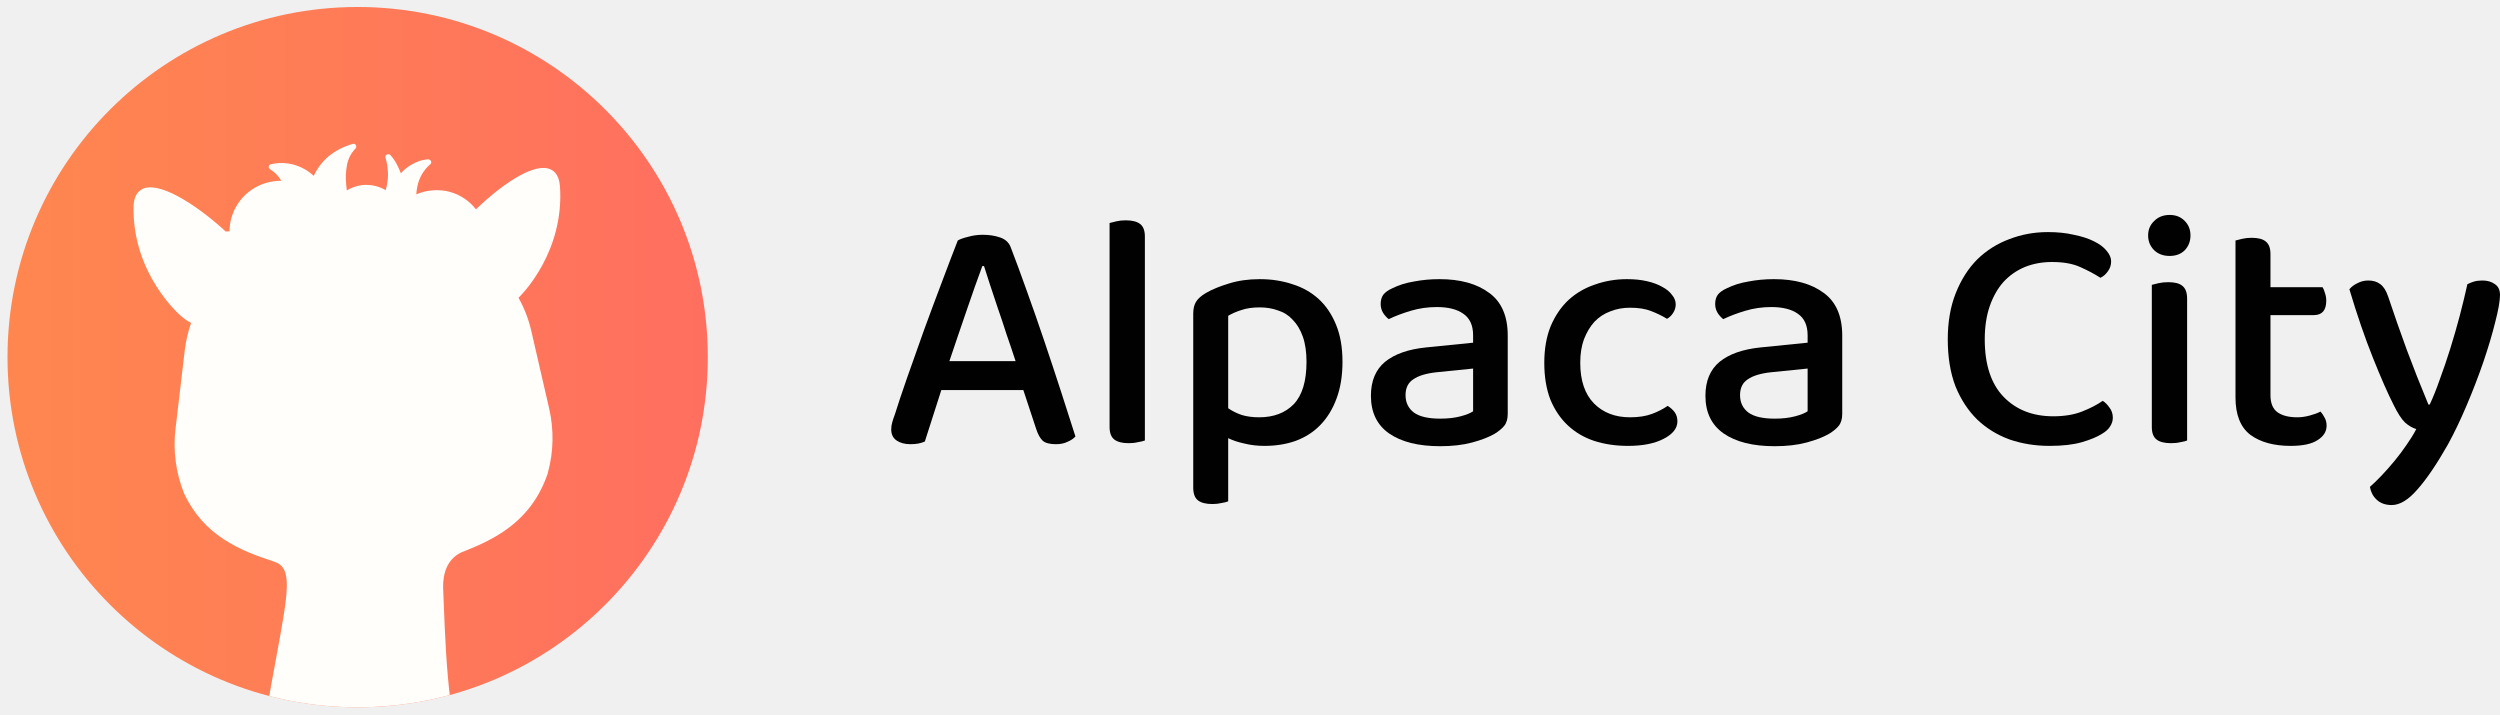
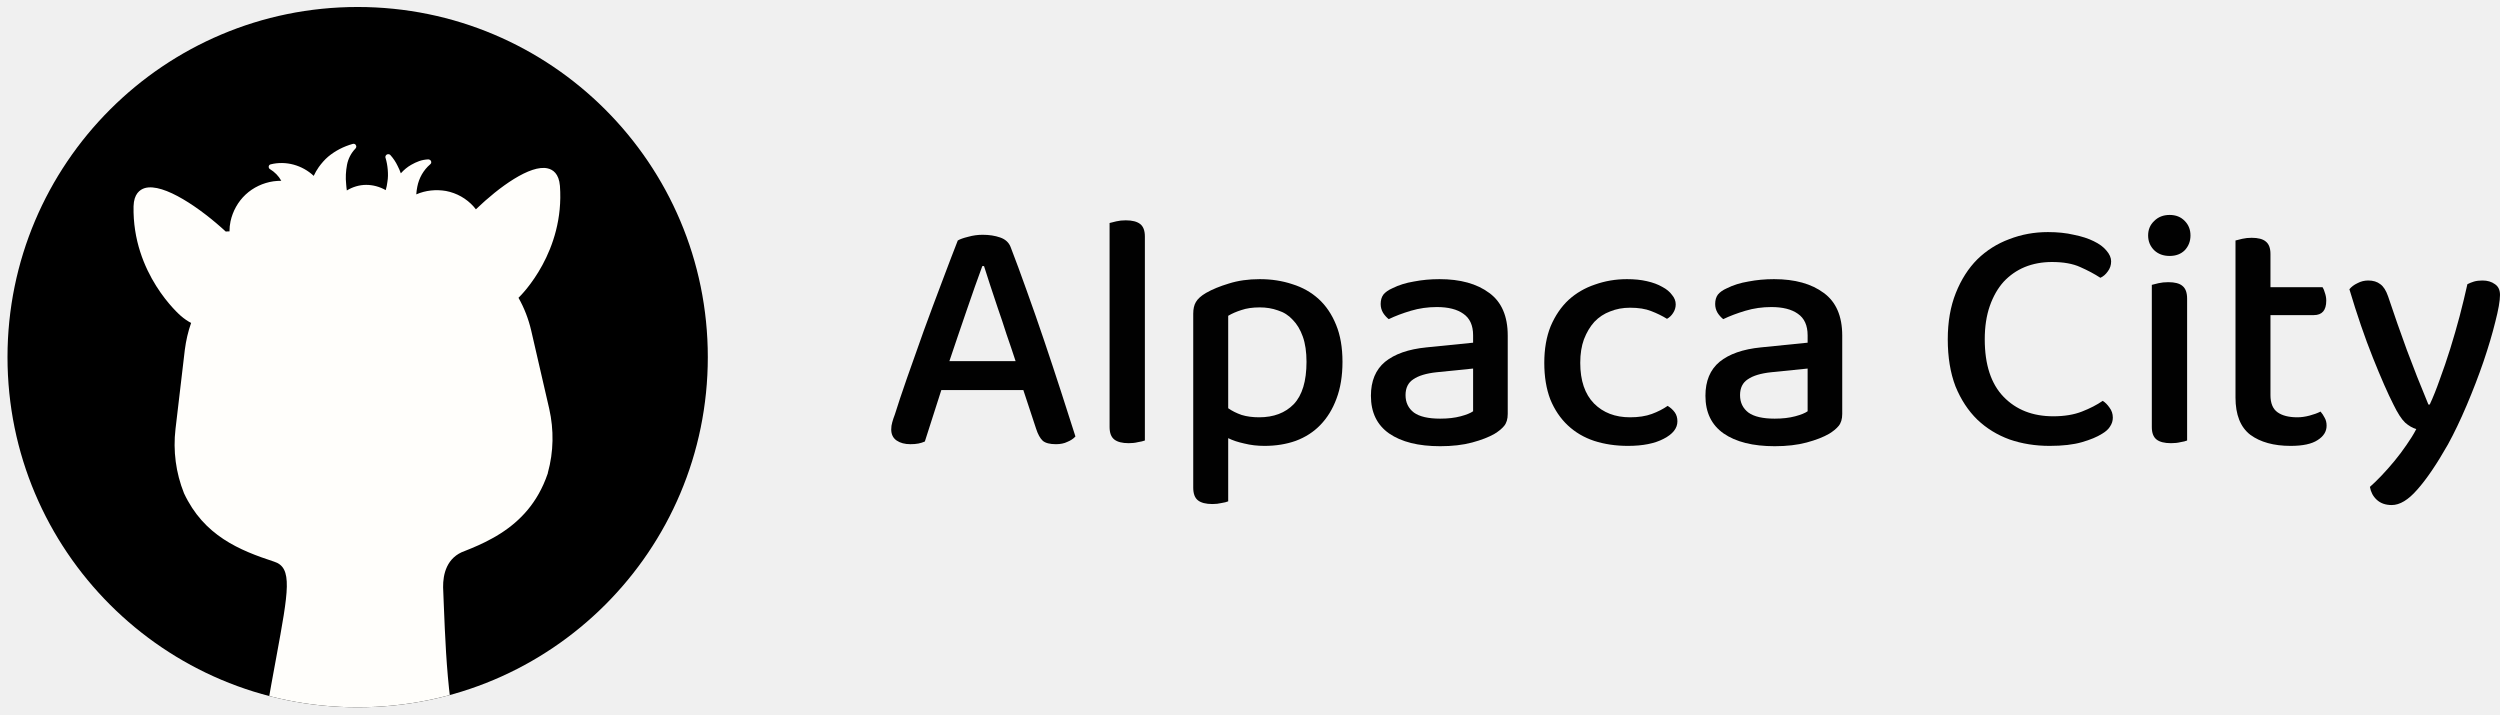
<svg xmlns="http://www.w3.org/2000/svg" width="161" height="46" viewBox="0 0 161 46" fill="none">
  <path d="M65.903 25.121H60.621L59.56 28.433C59.43 28.491 59.293 28.534 59.148 28.563C59.004 28.592 58.831 28.606 58.629 28.606C58.268 28.606 57.972 28.527 57.741 28.368C57.511 28.209 57.395 27.971 57.395 27.654C57.395 27.495 57.417 27.343 57.46 27.199C57.503 27.04 57.561 26.867 57.633 26.68C57.821 26.073 58.081 25.294 58.413 24.342C58.759 23.375 59.12 22.357 59.495 21.289C59.885 20.221 60.274 19.175 60.664 18.15C61.053 17.111 61.393 16.224 61.681 15.488C61.826 15.401 62.049 15.322 62.352 15.249C62.656 15.163 62.966 15.12 63.283 15.12C63.702 15.12 64.077 15.177 64.409 15.293C64.741 15.408 64.965 15.61 65.08 15.899C65.398 16.721 65.744 17.66 66.119 18.713C66.494 19.752 66.87 20.827 67.245 21.939C67.62 23.05 67.981 24.14 68.327 25.207C68.674 26.276 68.984 27.242 69.258 28.108C69.128 28.253 68.955 28.368 68.739 28.455C68.537 28.556 68.291 28.606 68.003 28.606C67.613 28.606 67.332 28.534 67.158 28.39C66.985 28.231 66.841 27.971 66.725 27.61L65.903 25.121ZM63.262 17.133C63.117 17.523 62.959 17.963 62.785 18.453C62.612 18.944 62.432 19.464 62.244 20.012C62.057 20.546 61.869 21.094 61.681 21.657C61.494 22.206 61.313 22.74 61.14 23.259H65.405C65.217 22.682 65.022 22.105 64.82 21.527C64.633 20.936 64.445 20.373 64.257 19.839C64.084 19.305 63.918 18.807 63.76 18.345C63.601 17.869 63.471 17.465 63.37 17.133H63.262Z" fill="#010101" />
  <path d="M72.691 28.541C72.272 28.541 71.962 28.462 71.76 28.303C71.558 28.144 71.457 27.878 71.457 27.502V14.362C71.558 14.333 71.702 14.297 71.89 14.254C72.077 14.21 72.279 14.189 72.496 14.189C72.914 14.189 73.225 14.268 73.427 14.427C73.629 14.585 73.73 14.852 73.73 15.228V28.368C73.614 28.411 73.463 28.448 73.275 28.476C73.102 28.52 72.907 28.541 72.691 28.541Z" fill="#010101" />
  <path d="M81.433 28.715C80.972 28.715 80.539 28.664 80.135 28.563C79.731 28.476 79.384 28.361 79.096 28.217V32.286C78.995 32.33 78.85 32.366 78.663 32.395C78.489 32.438 78.294 32.46 78.078 32.46C77.659 32.46 77.349 32.38 77.147 32.221C76.945 32.063 76.844 31.788 76.844 31.399V20.207C76.844 19.889 76.902 19.637 77.017 19.449C77.133 19.247 77.349 19.052 77.667 18.865C78.071 18.634 78.561 18.432 79.139 18.259C79.731 18.071 80.394 17.977 81.13 17.977C81.881 17.977 82.581 18.085 83.23 18.302C83.88 18.504 84.443 18.821 84.919 19.254C85.395 19.687 85.77 20.243 86.045 20.921C86.319 21.585 86.456 22.379 86.456 23.302C86.456 24.212 86.326 25.006 86.066 25.684C85.821 26.348 85.475 26.91 85.027 27.372C84.594 27.82 84.067 28.159 83.447 28.39C82.841 28.606 82.169 28.715 81.433 28.715ZM81.087 26.874C82.025 26.874 82.769 26.593 83.317 26.03C83.865 25.453 84.139 24.544 84.139 23.302C84.139 22.668 84.06 22.126 83.901 21.679C83.743 21.232 83.526 20.871 83.252 20.596C82.992 20.308 82.675 20.106 82.299 19.99C81.939 19.86 81.549 19.796 81.13 19.796C80.669 19.796 80.272 19.853 79.94 19.969C79.622 20.07 79.341 20.192 79.096 20.337V26.29C79.341 26.463 79.629 26.607 79.961 26.723C80.293 26.824 80.669 26.874 81.087 26.874Z" fill="#010101" />
  <path d="M92.747 26.961C93.252 26.961 93.692 26.91 94.067 26.809C94.442 26.709 94.709 26.6 94.868 26.485V23.735L92.508 23.974C91.845 24.046 91.347 24.197 91.015 24.428C90.683 24.645 90.517 24.984 90.517 25.446C90.517 25.922 90.697 26.297 91.058 26.571C91.419 26.831 91.982 26.961 92.747 26.961ZM92.703 17.977C94.046 17.977 95.114 18.273 95.907 18.865C96.701 19.442 97.098 20.358 97.098 21.614V26.658C97.098 26.99 97.019 27.25 96.86 27.437C96.716 27.61 96.513 27.776 96.254 27.935C95.878 28.152 95.395 28.339 94.803 28.498C94.212 28.657 93.526 28.736 92.747 28.736C91.347 28.736 90.25 28.462 89.456 27.913C88.677 27.365 88.287 26.557 88.287 25.489C88.287 24.536 88.59 23.808 89.196 23.302C89.817 22.797 90.704 22.487 91.859 22.372L94.868 22.069V21.592C94.868 20.957 94.659 20.495 94.24 20.207C93.836 19.918 93.266 19.774 92.53 19.774C91.953 19.774 91.397 19.853 90.863 20.012C90.329 20.171 89.853 20.351 89.434 20.553C89.29 20.438 89.168 20.301 89.067 20.142C88.966 19.969 88.915 19.781 88.915 19.579C88.915 19.334 88.973 19.132 89.088 18.973C89.218 18.814 89.413 18.677 89.673 18.562C90.077 18.36 90.539 18.215 91.058 18.129C91.578 18.028 92.126 17.977 92.703 17.977Z" fill="#010101" />
  <path d="M104.972 19.817C104.51 19.817 104.085 19.896 103.695 20.055C103.305 20.2 102.966 20.423 102.678 20.726C102.403 21.029 102.18 21.405 102.006 21.852C101.848 22.285 101.768 22.79 101.768 23.367C101.768 24.508 102.064 25.381 102.656 25.987C103.248 26.579 104.02 26.874 104.972 26.874C105.521 26.874 105.99 26.802 106.379 26.658C106.769 26.514 107.108 26.34 107.397 26.138C107.584 26.254 107.736 26.391 107.851 26.55C107.967 26.709 108.025 26.903 108.025 27.134C108.025 27.582 107.729 27.957 107.137 28.26C106.56 28.563 105.795 28.715 104.842 28.715C104.049 28.715 103.32 28.606 102.656 28.39C102.006 28.173 101.444 27.841 100.967 27.394C100.491 26.947 100.116 26.391 99.842 25.727C99.582 25.049 99.452 24.262 99.452 23.367C99.452 22.473 99.589 21.686 99.863 21.008C100.152 20.329 100.534 19.767 101.011 19.319C101.501 18.872 102.071 18.54 102.721 18.323C103.37 18.093 104.056 17.977 104.777 17.977C105.254 17.977 105.679 18.02 106.055 18.107C106.444 18.194 106.776 18.316 107.05 18.475C107.325 18.619 107.534 18.793 107.678 18.994C107.837 19.182 107.916 19.384 107.916 19.601C107.916 19.803 107.859 19.99 107.743 20.163C107.642 20.322 107.512 20.445 107.354 20.532C107.05 20.344 106.711 20.178 106.336 20.034C105.975 19.889 105.521 19.817 104.972 19.817Z" fill="#010101" />
  <path d="M114.289 26.961C114.794 26.961 115.234 26.91 115.61 26.809C115.985 26.709 116.252 26.6 116.411 26.485V23.735L114.051 23.974C113.387 24.046 112.889 24.197 112.557 24.428C112.225 24.645 112.059 24.984 112.059 25.446C112.059 25.922 112.24 26.297 112.6 26.571C112.961 26.831 113.524 26.961 114.289 26.961ZM114.246 17.977C115.588 17.977 116.656 18.273 117.45 18.865C118.243 19.442 118.64 20.358 118.64 21.614V26.658C118.64 26.99 118.561 27.25 118.402 27.437C118.258 27.61 118.056 27.776 117.796 27.935C117.421 28.152 116.937 28.339 116.346 28.498C115.754 28.657 115.068 28.736 114.289 28.736C112.889 28.736 111.792 28.462 110.999 27.913C110.219 27.365 109.83 26.557 109.83 25.489C109.83 24.536 110.133 23.808 110.739 23.302C111.359 22.797 112.247 22.487 113.401 22.372L116.411 22.069V21.592C116.411 20.957 116.201 20.495 115.783 20.207C115.379 19.918 114.809 19.774 114.073 19.774C113.495 19.774 112.94 19.853 112.406 20.012C111.872 20.171 111.395 20.351 110.977 20.553C110.833 20.438 110.71 20.301 110.609 20.142C110.508 19.969 110.457 19.781 110.457 19.579C110.457 19.334 110.515 19.132 110.631 18.973C110.76 18.814 110.955 18.677 111.215 18.562C111.619 18.36 112.081 18.215 112.6 18.129C113.12 18.028 113.668 17.977 114.246 17.977Z" fill="#010101" />
  <path d="M135.957 16.83C135.957 17.075 135.885 17.291 135.741 17.479C135.611 17.667 135.452 17.804 135.265 17.89C134.889 17.645 134.456 17.414 133.966 17.198C133.49 16.981 132.883 16.873 132.147 16.873C131.512 16.873 130.928 16.981 130.394 17.198C129.874 17.414 129.42 17.732 129.03 18.15C128.655 18.569 128.359 19.088 128.142 19.709C127.926 20.329 127.818 21.044 127.818 21.852C127.818 23.483 128.222 24.717 129.03 25.554C129.838 26.391 130.906 26.809 132.234 26.809C132.941 26.809 133.554 26.709 134.074 26.506C134.594 26.304 135.041 26.073 135.416 25.814C135.575 25.915 135.719 26.059 135.849 26.247C135.993 26.434 136.066 26.651 136.066 26.896C136.066 27.098 136.008 27.286 135.892 27.459C135.791 27.632 135.618 27.791 135.373 27.935C135.055 28.137 134.622 28.318 134.074 28.476C133.526 28.635 132.833 28.715 131.996 28.715C131.072 28.715 130.213 28.577 129.42 28.303C128.626 28.015 127.933 27.589 127.341 27.026C126.75 26.449 126.281 25.734 125.934 24.883C125.602 24.017 125.436 23.007 125.436 21.852C125.436 20.726 125.61 19.731 125.956 18.865C126.302 17.999 126.764 17.277 127.341 16.7C127.933 16.122 128.619 15.69 129.398 15.401C130.177 15.098 131.007 14.946 131.888 14.946C132.508 14.946 133.064 15.004 133.554 15.12C134.06 15.22 134.485 15.358 134.832 15.531C135.193 15.704 135.467 15.906 135.654 16.137C135.856 16.368 135.957 16.599 135.957 16.83Z" fill="#010101" />
  <path d="M140.85 28.368C140.749 28.411 140.605 28.448 140.417 28.476C140.244 28.52 140.042 28.541 139.811 28.541C139.392 28.541 139.082 28.462 138.88 28.303C138.678 28.144 138.577 27.878 138.577 27.502V18.345C138.692 18.316 138.837 18.28 139.01 18.237C139.198 18.194 139.407 18.172 139.638 18.172C140.056 18.172 140.359 18.251 140.547 18.41C140.749 18.569 140.85 18.843 140.85 19.233V28.368ZM138.339 15.163C138.339 14.788 138.469 14.477 138.729 14.232C138.988 13.972 139.32 13.842 139.724 13.842C140.128 13.842 140.453 13.972 140.699 14.232C140.944 14.477 141.067 14.788 141.067 15.163C141.067 15.538 140.944 15.856 140.699 16.115C140.453 16.361 140.128 16.483 139.724 16.483C139.32 16.483 138.988 16.361 138.729 16.115C138.469 15.856 138.339 15.538 138.339 15.163Z" fill="#010101" />
  <path d="M146.218 25.446C146.218 25.965 146.369 26.333 146.672 26.55C146.975 26.766 147.401 26.874 147.95 26.874C148.195 26.874 148.455 26.838 148.729 26.766C149.003 26.694 149.241 26.607 149.443 26.506C149.544 26.622 149.631 26.752 149.703 26.896C149.79 27.04 149.833 27.214 149.833 27.416C149.833 27.791 149.638 28.101 149.248 28.346C148.873 28.592 148.296 28.715 147.517 28.715C146.434 28.715 145.568 28.476 144.919 28C144.284 27.509 143.966 26.709 143.966 25.597V15.488C144.067 15.459 144.212 15.423 144.399 15.379C144.587 15.336 144.789 15.314 145.005 15.314C145.424 15.314 145.727 15.394 145.915 15.553C146.117 15.711 146.218 15.978 146.218 16.354V18.497H149.573C149.631 18.583 149.681 18.706 149.725 18.865C149.782 19.023 149.811 19.189 149.811 19.363C149.811 19.983 149.544 20.293 149.01 20.293H146.218V25.446Z" fill="#010101" />
  <path d="M154.137 26.052C153.777 25.345 153.336 24.342 152.817 23.043C152.297 21.744 151.792 20.272 151.301 18.627C151.431 18.468 151.605 18.338 151.821 18.237C152.038 18.121 152.268 18.064 152.514 18.064C152.831 18.064 153.091 18.143 153.293 18.302C153.495 18.446 153.661 18.706 153.791 19.081C154.181 20.25 154.585 21.405 155.003 22.545C155.422 23.671 155.884 24.84 156.389 26.052H156.475C156.692 25.59 156.908 25.049 157.125 24.428C157.356 23.808 157.579 23.151 157.796 22.458C158.012 21.765 158.214 21.066 158.402 20.358C158.59 19.637 158.756 18.951 158.9 18.302C159.044 18.23 159.189 18.172 159.333 18.129C159.492 18.085 159.672 18.064 159.874 18.064C160.192 18.064 160.459 18.143 160.675 18.302C160.892 18.446 161 18.677 161 18.994C161 19.37 160.899 19.947 160.697 20.726C160.509 21.491 160.257 22.343 159.939 23.281C159.622 24.204 159.261 25.143 158.857 26.095C158.453 27.048 158.048 27.892 157.644 28.628C156.923 29.898 156.266 30.865 155.674 31.529C155.097 32.193 154.549 32.525 154.029 32.525C153.625 32.525 153.3 32.409 153.055 32.178C152.824 31.962 152.68 31.688 152.622 31.356C152.853 31.154 153.105 30.908 153.38 30.619C153.654 30.331 153.928 30.021 154.202 29.689C154.477 29.357 154.736 29.01 154.982 28.65C155.227 28.303 155.436 27.964 155.609 27.632C155.364 27.56 155.126 27.423 154.895 27.221C154.664 27.004 154.412 26.615 154.137 26.052Z" fill="#010101" />
  <g clipPath="url(#clip0)">
    <path d="M23.033 45.55C35.487 45.55 45.583 35.454 45.583 23C45.583 10.546 35.487 0.45 23.033 0.45C10.579 0.45 0.483 10.546 0.483 23C0.483 35.454 10.579 45.55 23.033 45.55Z" fill="url(#paint0_linear)" />
    <mask id="mask0" mask-type="alpha" maskUnits="userSpaceOnUse" x="0" y="0" width="46" height="46">
      <path d="M23.033 45.55C35.487 45.55 45.583 35.454 45.583 23C45.583 10.546 35.487 0.45 23.033 0.45C10.579 0.45 0.483 10.546 0.483 23C0.483 35.454 10.579 45.55 23.033 45.55Z" fill="#E5E5E5" />
    </mask>
    <g mask="url(#mask0)">
      <path d="M44.917 54.586C44.917 54.575 44.917 54.575 44.917 54.586C44.917 54.575 44.917 54.575 44.917 54.586C44.01 52.519 41.877 51.163 38.772 50.65C36.256 50.234 33.162 50.431 30.483 51.163C28.919 47.238 28.744 43.017 28.58 38.938C28.569 38.566 28.547 38.194 28.536 37.822C28.525 36.98 28.766 35.887 29.936 35.482C30.515 35.253 31.106 35.001 31.674 34.684C31.86 34.586 32.046 34.476 32.232 34.356C33.501 33.547 34.627 32.377 35.261 30.529C35.272 30.518 35.272 30.507 35.272 30.496L35.283 30.452V30.441C35.655 29.096 35.677 27.685 35.371 26.329L34.212 21.299C34.037 20.544 33.763 19.834 33.391 19.178C33.632 18.948 36.366 16.192 36.06 11.971C35.994 11.173 35.6 10.921 35.272 10.845C34.157 10.582 32.145 12.037 30.647 13.48C30.603 13.426 30.548 13.36 30.504 13.305C30.034 12.78 29.411 12.431 28.722 12.299C28.077 12.19 27.41 12.255 26.808 12.518C26.819 12.354 26.841 12.19 26.874 12.026C26.929 11.742 27.027 11.479 27.169 11.228C27.311 10.987 27.486 10.768 27.705 10.582C27.727 10.561 27.749 10.539 27.76 10.517C27.771 10.495 27.771 10.462 27.771 10.429C27.771 10.408 27.76 10.386 27.749 10.364C27.738 10.342 27.727 10.32 27.705 10.309C27.683 10.298 27.661 10.276 27.639 10.276C27.617 10.265 27.596 10.265 27.563 10.265C27.366 10.276 27.18 10.309 26.994 10.375C26.819 10.44 26.644 10.517 26.48 10.615C26.229 10.757 26.01 10.943 25.813 11.162C25.759 10.998 25.682 10.834 25.605 10.681C25.485 10.429 25.332 10.2 25.146 9.992C25.124 9.959 25.091 9.948 25.059 9.937C25.026 9.926 24.982 9.926 24.949 9.937C24.905 9.948 24.862 9.981 24.84 10.025C24.818 10.068 24.807 10.123 24.829 10.167C24.905 10.418 24.949 10.67 24.971 10.932C24.993 11.195 24.993 11.457 24.949 11.709C24.927 11.884 24.895 12.07 24.84 12.245C24.457 12.026 24.02 11.906 23.582 11.906C23.145 11.906 22.707 12.037 22.336 12.266C22.314 12.124 22.303 11.993 22.292 11.851C22.248 11.435 22.27 11.031 22.347 10.615C22.423 10.222 22.609 9.861 22.883 9.576C22.904 9.554 22.926 9.522 22.937 9.489C22.948 9.456 22.948 9.423 22.937 9.39C22.926 9.369 22.915 9.347 22.904 9.325C22.893 9.303 22.872 9.292 22.85 9.281C22.828 9.27 22.806 9.259 22.784 9.259C22.762 9.259 22.74 9.259 22.707 9.27C22.128 9.434 21.592 9.708 21.133 10.09C20.903 10.287 20.706 10.517 20.531 10.757C20.411 10.932 20.291 11.129 20.203 11.326C19.843 10.987 19.394 10.736 18.913 10.604C18.432 10.473 17.918 10.462 17.437 10.582C17.404 10.593 17.371 10.604 17.349 10.626C17.327 10.648 17.316 10.681 17.305 10.714C17.305 10.746 17.305 10.779 17.316 10.812C17.327 10.845 17.349 10.867 17.382 10.889C17.688 11.075 17.94 11.326 18.115 11.643C17.951 11.643 17.776 11.654 17.612 11.676C16.945 11.774 16.31 12.07 15.818 12.529C15.326 12.988 14.987 13.601 14.845 14.257C14.801 14.464 14.779 14.683 14.779 14.902C14.703 14.902 14.615 14.902 14.539 14.913C12.931 13.426 10.537 11.764 9.323 12.113C9.006 12.212 8.623 12.485 8.601 13.284C8.513 17.636 11.564 20.271 11.652 20.348C11.871 20.534 12.089 20.687 12.308 20.796C12.111 21.354 11.98 21.933 11.903 22.524L11.302 27.631C11.138 29.03 11.324 30.452 11.849 31.764C13.128 34.498 15.414 35.438 17.655 36.171C18.858 36.554 18.585 38.019 17.787 42.361C17.393 44.493 16.857 47.402 16.321 51.185C16.299 51.328 15.829 54.805 15.939 56.292C15.96 57.572 16.146 58.84 16.485 60.076C16.496 60.119 16.802 61.082 16.912 61.344C16.934 61.388 18.716 65.751 22.62 67.238C22.762 67.567 23.429 69.174 22.62 70.082C22.489 70.191 21.767 70.814 21.734 71.339C21.723 71.416 21.734 71.481 21.756 71.558C21.778 71.623 21.822 71.689 21.866 71.744C21.964 71.842 22.095 71.919 22.226 71.963C22.358 72.006 22.5 72.028 22.642 72.017C22.926 72.006 23.2 71.963 23.462 71.864C24.195 71.766 24.971 71.558 25.212 70.738C25.245 70.617 25.266 70.486 25.256 70.355V67.698C25.419 67.796 25.584 67.883 25.747 67.96C25.879 68.288 26.491 69.961 25.649 70.913C25.518 71.022 24.774 71.667 24.731 72.203C24.72 72.279 24.731 72.356 24.763 72.422C24.785 72.487 24.829 72.553 24.873 72.608C25.081 72.826 25.376 72.892 25.671 72.892C25.955 72.881 26.251 72.837 26.524 72.739C27.279 72.64 28.077 72.422 28.328 71.58C28.361 71.448 28.383 71.317 28.372 71.186V67.927C28.656 67.774 29.52 67.227 30.461 65.981C30.581 65.817 30.701 65.653 30.811 65.489H30.822C31.784 65.5 32.746 65.445 33.697 65.325C33.709 65.336 33.73 65.347 33.741 65.357C34.299 65.598 34.791 65.97 35.174 66.451C35.261 66.626 35.863 67.993 35.196 68.747C35.086 68.835 34.496 69.349 34.463 69.786C34.463 69.852 34.463 69.918 34.485 69.972C34.507 70.027 34.539 70.082 34.583 70.136C34.671 70.224 34.769 70.278 34.889 70.322C34.999 70.366 35.119 70.377 35.239 70.377C35.469 70.377 35.699 70.333 35.917 70.257C36.519 70.18 37.164 70.005 37.361 69.327C37.394 69.229 37.405 69.119 37.405 69.01V66.429C37.58 66.221 37.722 65.992 37.831 65.751C38.411 66.232 39.045 66.648 39.723 66.987C39.843 67.26 40.434 68.671 39.734 69.469C39.614 69.568 38.979 70.114 38.947 70.585C38.935 70.65 38.947 70.716 38.968 70.781C38.99 70.847 39.023 70.902 39.067 70.945C39.154 71.033 39.275 71.099 39.384 71.142C39.504 71.186 39.635 71.208 39.756 71.197C40.007 71.197 40.248 71.142 40.488 71.066C41.145 70.978 41.833 70.792 42.041 70.06C42.074 69.95 42.085 69.83 42.085 69.721V66.932C43.047 65.882 43.835 64.69 44.436 63.4C45.431 61.366 46.273 58.184 44.917 54.586ZM28.088 67.829C28.077 67.829 28.066 67.829 28.055 67.818C28.066 67.818 28.077 67.807 28.088 67.807C28.099 67.818 28.088 67.818 28.088 67.829Z" fill="#FFFEFB" />
    </g>
  </g>
  <defs>
    <linearGradient id="paint0_linear" x1="0.483" y1="23" x2="45.583" y2="23" gradientUnits="userSpaceOnUse">
-       <stop stop-color="#FF874F" />
-       <stop offset="1" stop-color="#FF6F5F" />
+       <stop stopColor="#FF874F" />
+       <stop offset="1" stopColor="#FF6F5F" />
    </linearGradient>
    <clipPath id="clip0">
      <rect width="45.1" height="45.1" fill="white" transform="translate(0.48291 0.449951)" />
    </clipPath>
  </defs>
</svg>
